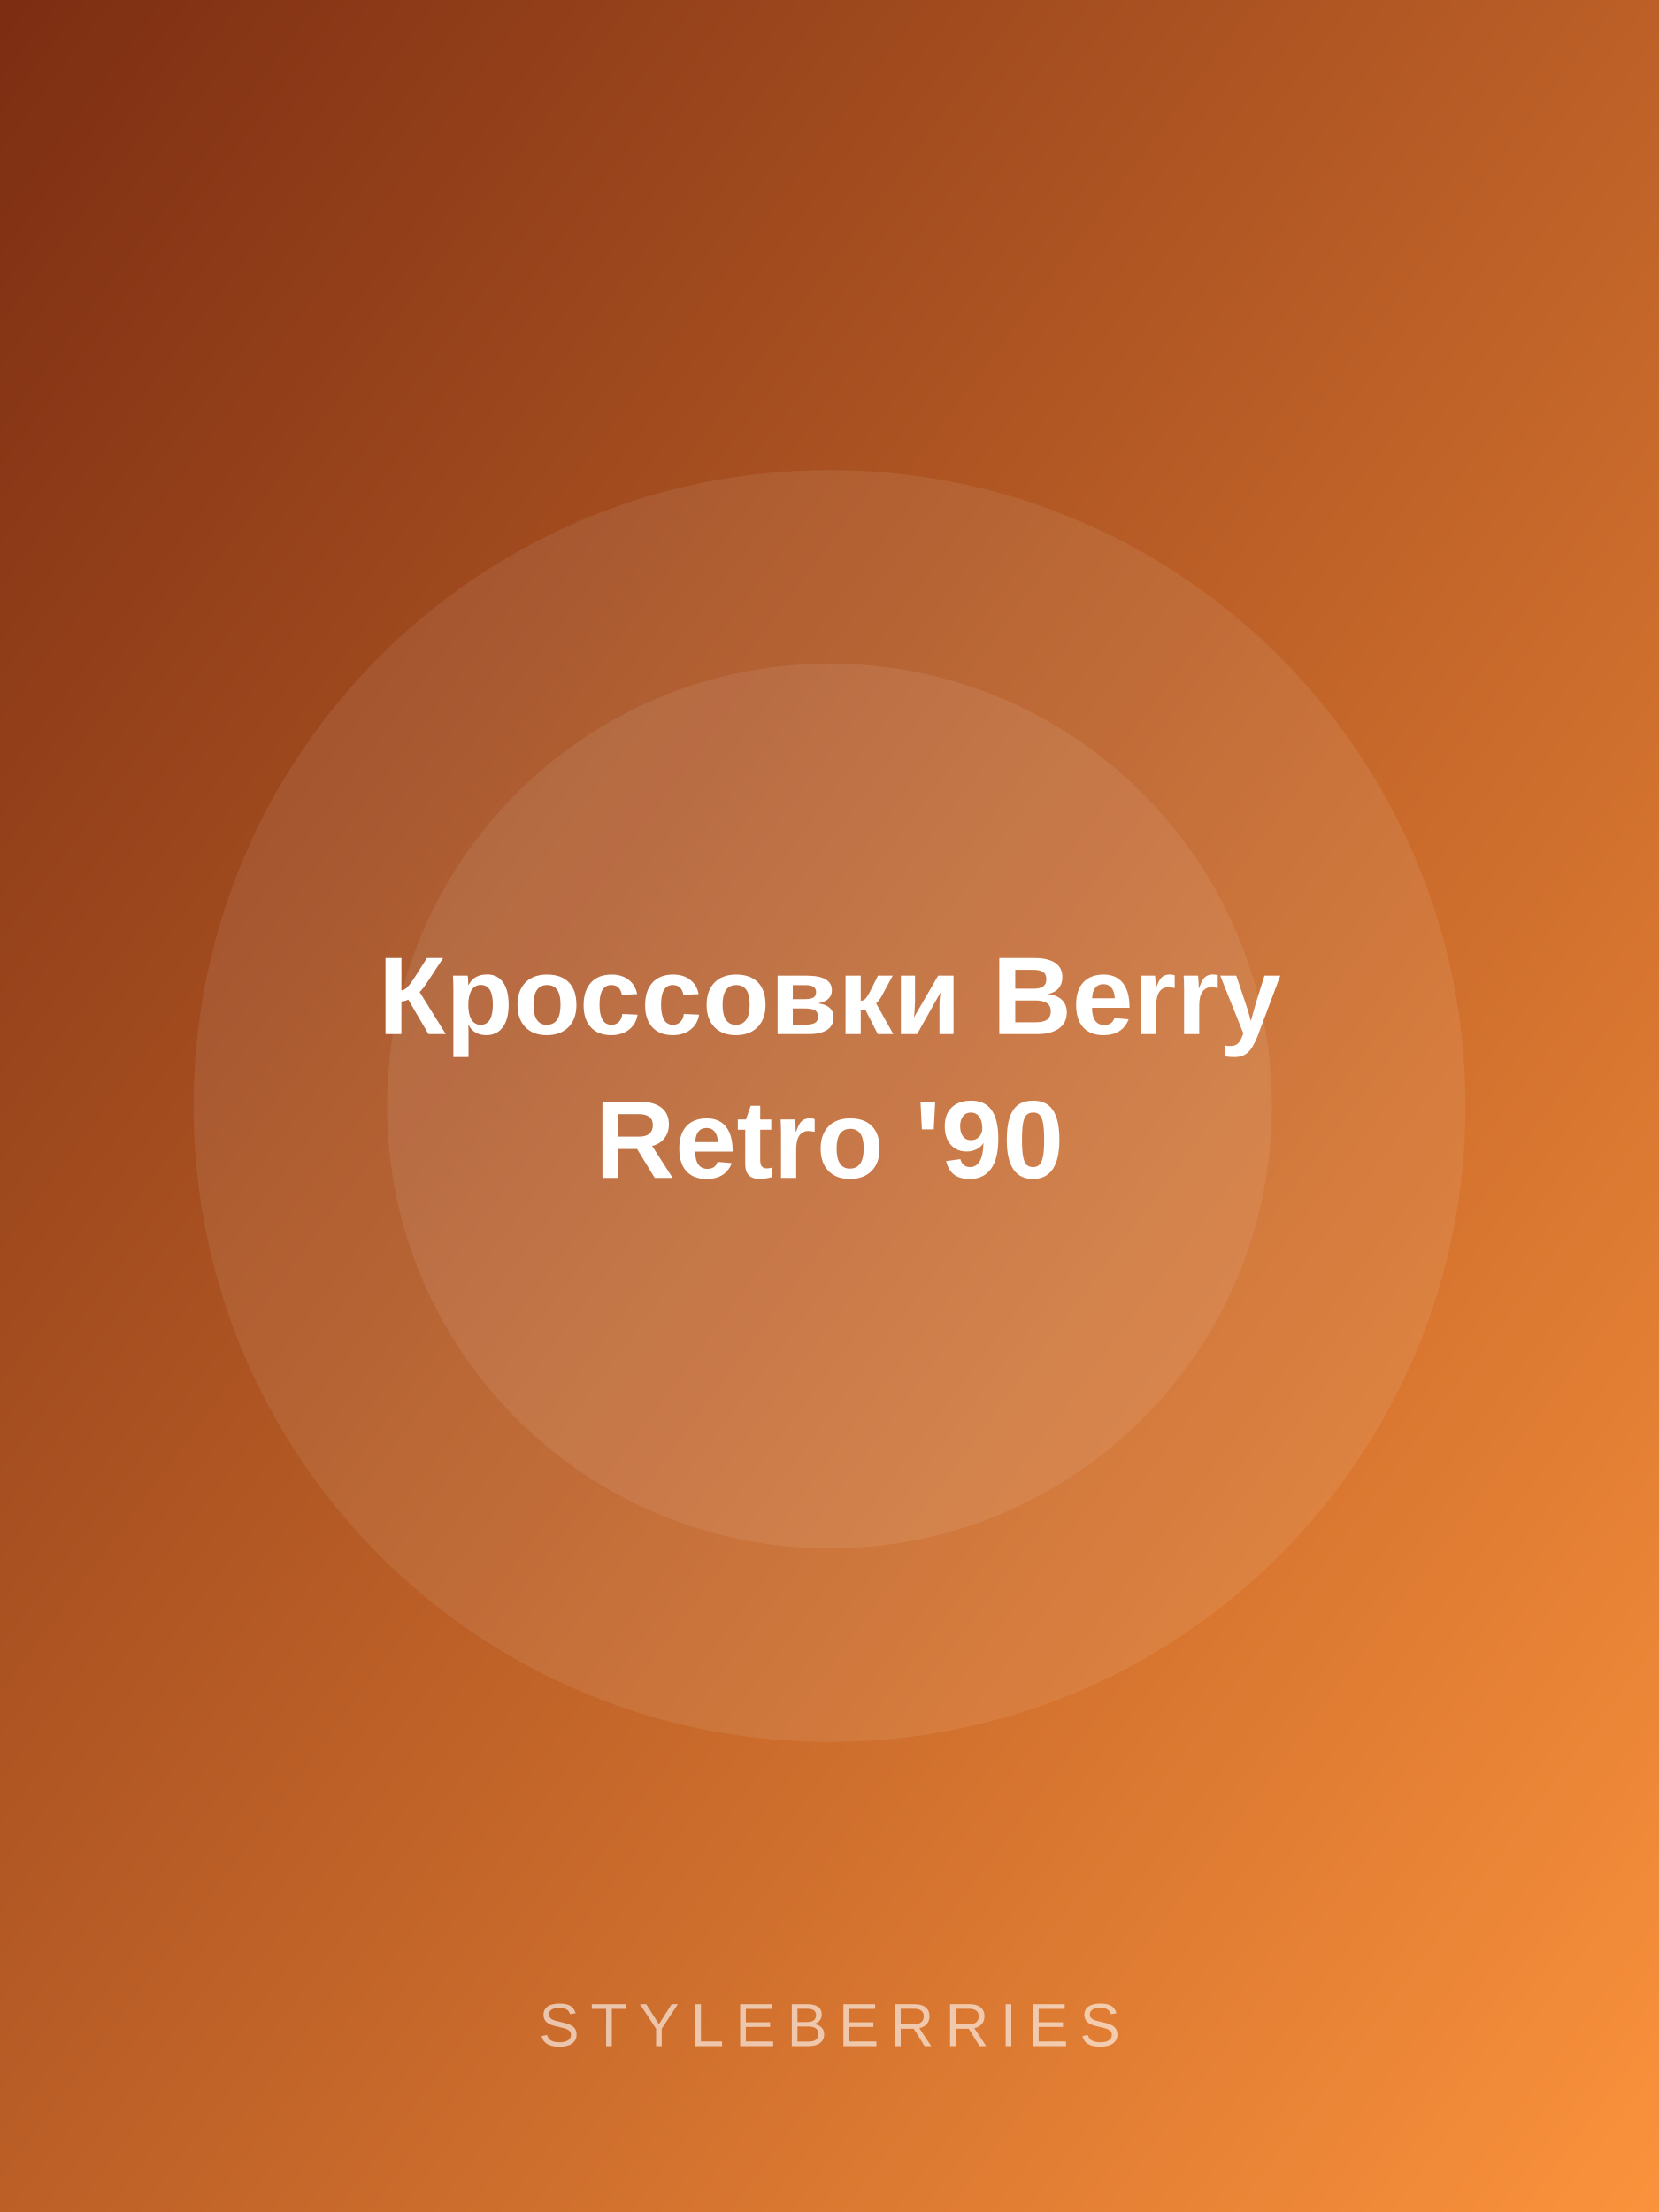
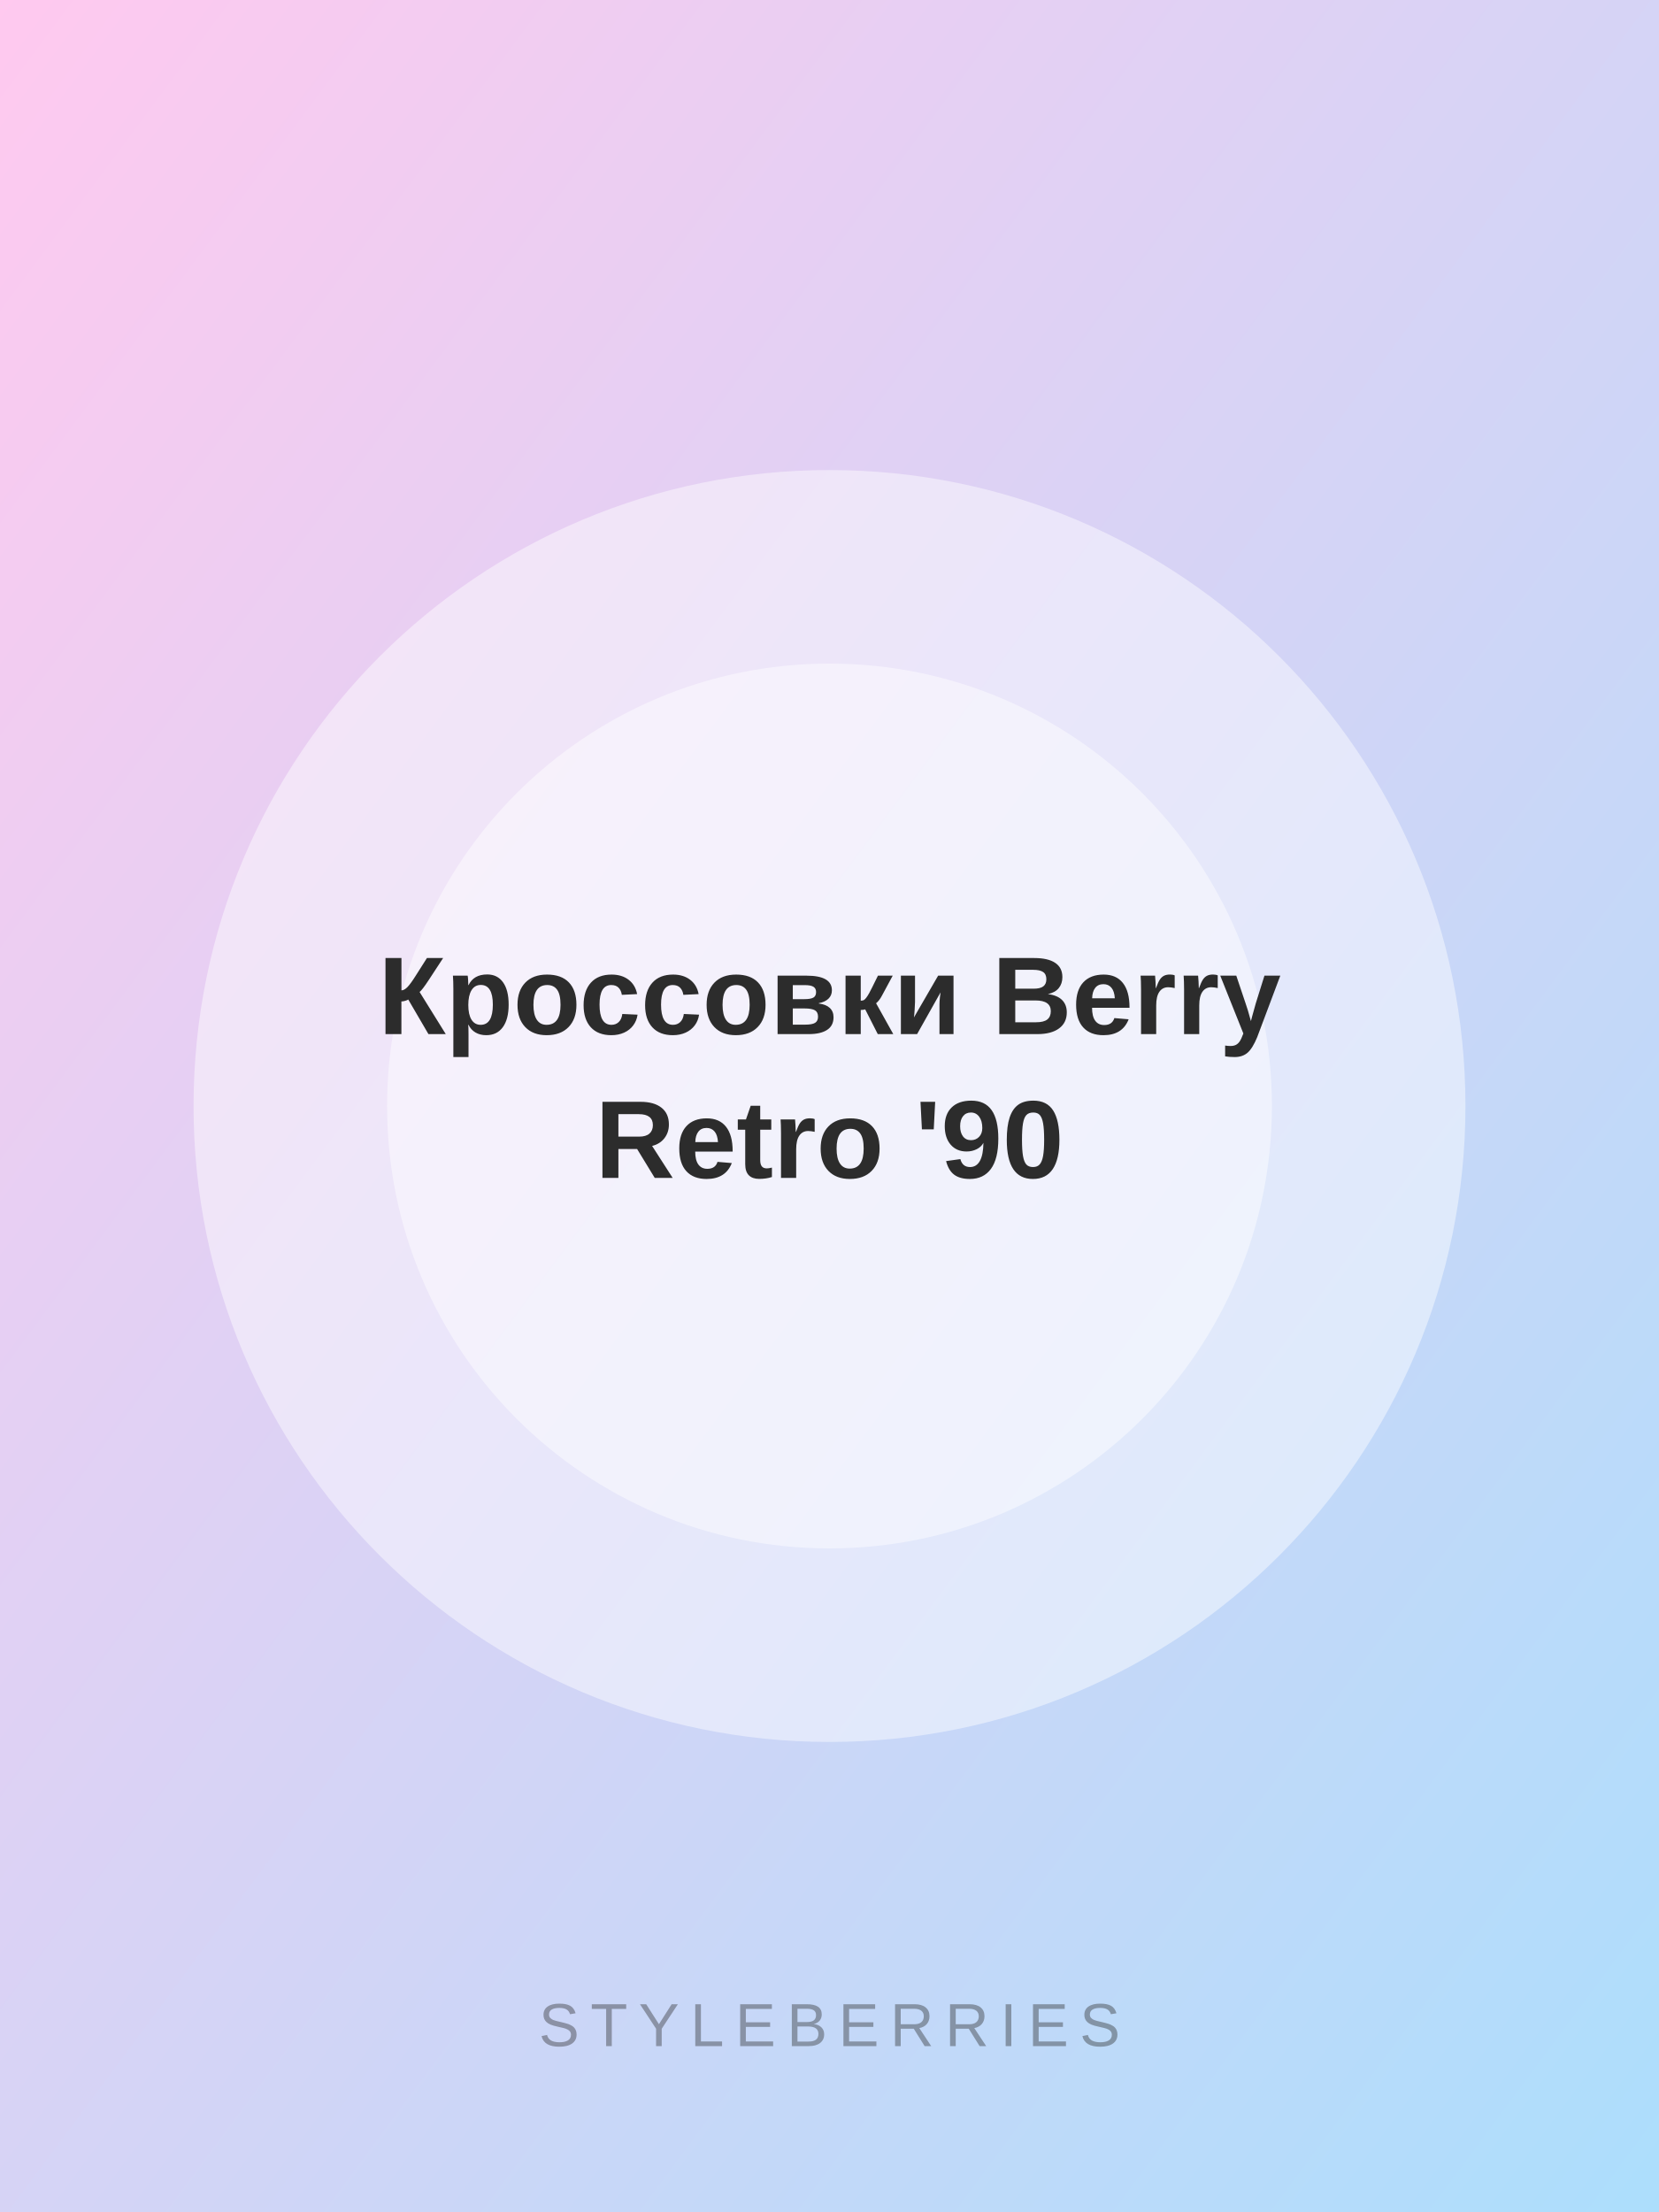
<svg xmlns="http://www.w3.org/2000/svg" width="600" height="800" viewBox="0 0 600 800">
  <defs>
    <linearGradient id="g" x1="0" y1="0" x2="1" y2="1">
-       <stop offset="0" stop-color="#7c2d12" />
-       <stop offset="1" stop-color="#fb923c" />
+       <stop offset="0" stop-color="#ffc9ef" />
+       <stop offset="1" stop-color="#acdefc" />
    </linearGradient>
  </defs>
  <rect width="600" height="800" fill="url(#g)" />
-   <circle cx="300" cy="400" r="230" fill="rgba(255,255,255,0.08)" />
-   <circle cx="300" cy="400" r="160" fill="rgba(255,255,255,0.08)" />
-   <text x="300" y="374" font-size="40" text-anchor="middle" fill="#ffffff" font-family="Arial, sans-serif" font-weight="bold">Кроссовки Berry</text>
-   <text x="300" y="426" font-size="40" text-anchor="middle" fill="#ffffff" font-family="Arial, sans-serif" font-weight="bold">Retro '90</text>
-   <text x="300" y="740" font-size="22" text-anchor="middle" fill="rgba(255,255,255,0.6)" font-family="Arial, sans-serif" letter-spacing="4">STYLEBERRIES</text>
+   <circle cx="300" cy="400" r="230" fill="rgba(255,255,255,0.45)" />
+   <circle cx="300" cy="400" r="160" fill="rgba(255,255,255,0.45)" />
+   <text x="300" y="374" font-size="40" text-anchor="middle" fill="#2c2c2c" font-family="Arial, sans-serif" font-weight="bold">Кроссовки Berry</text>
+   <text x="300" y="426" font-size="40" text-anchor="middle" fill="#2c2c2c" font-family="Arial, sans-serif" font-weight="bold">Retro '90</text>
+   <text x="300" y="740" font-size="22" text-anchor="middle" fill="rgba(44,44,44,0.4)" font-family="Arial, sans-serif" letter-spacing="4">STYLEBERRIES</text>
</svg>
